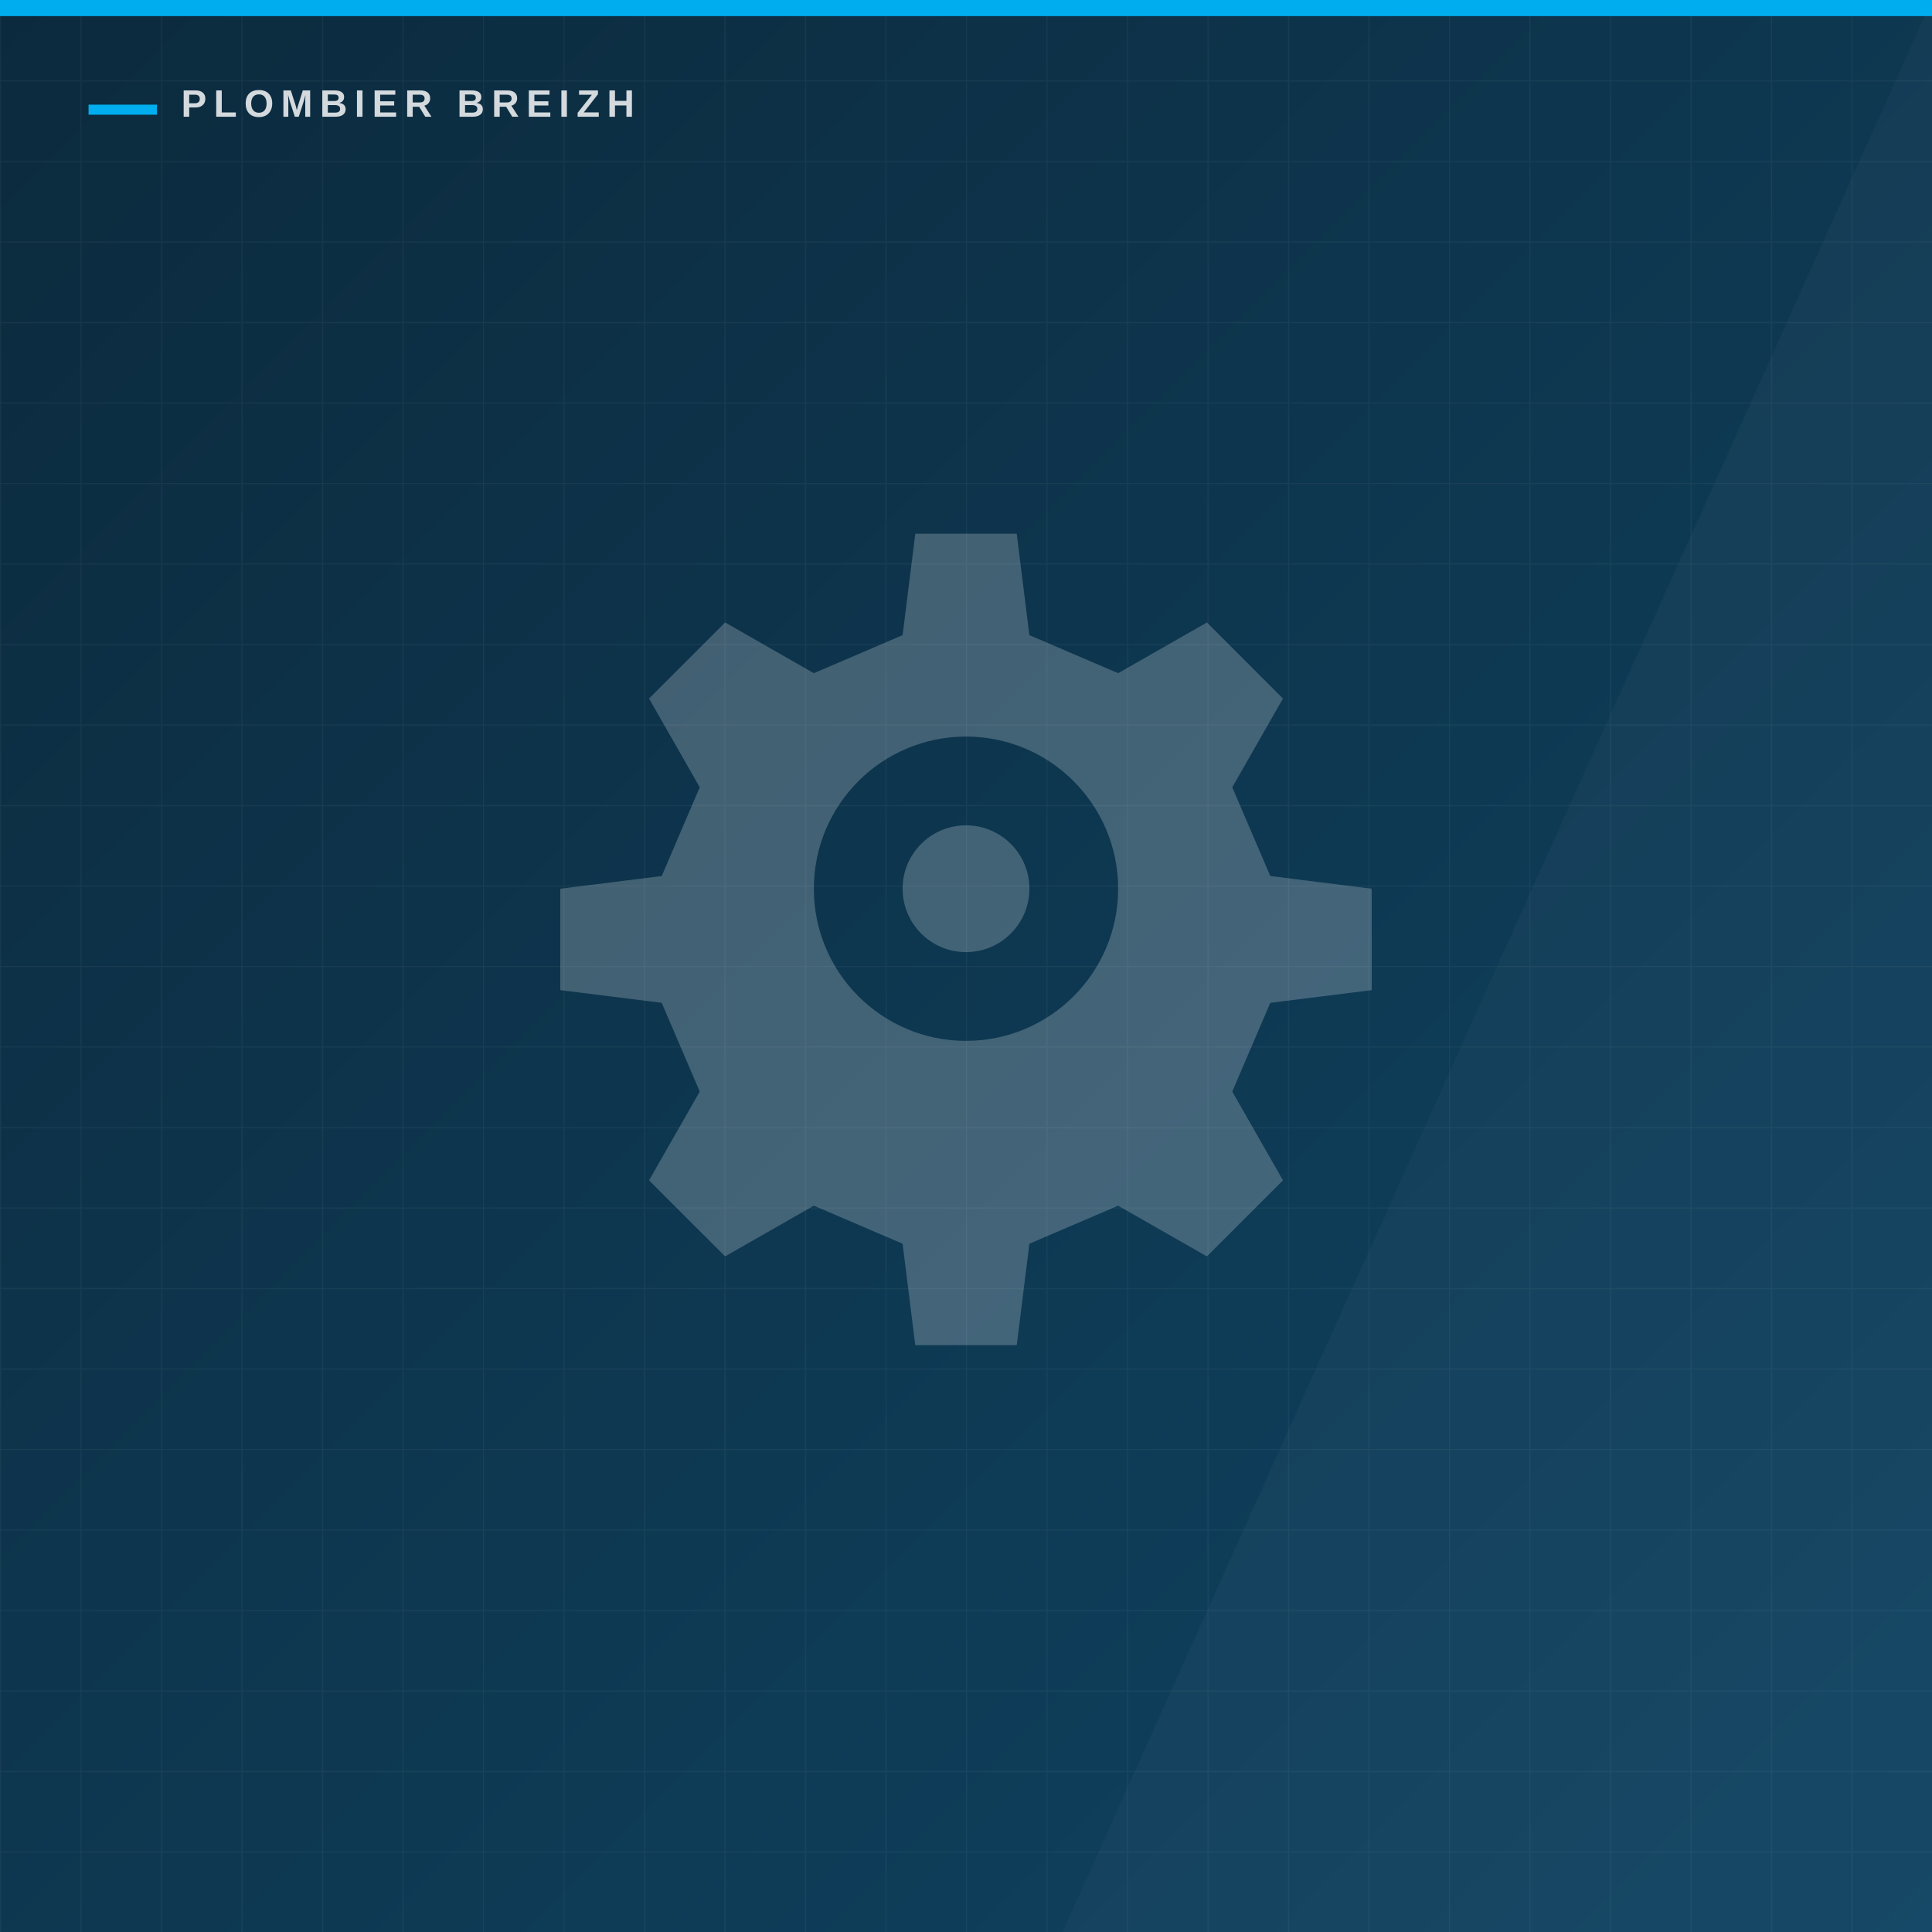
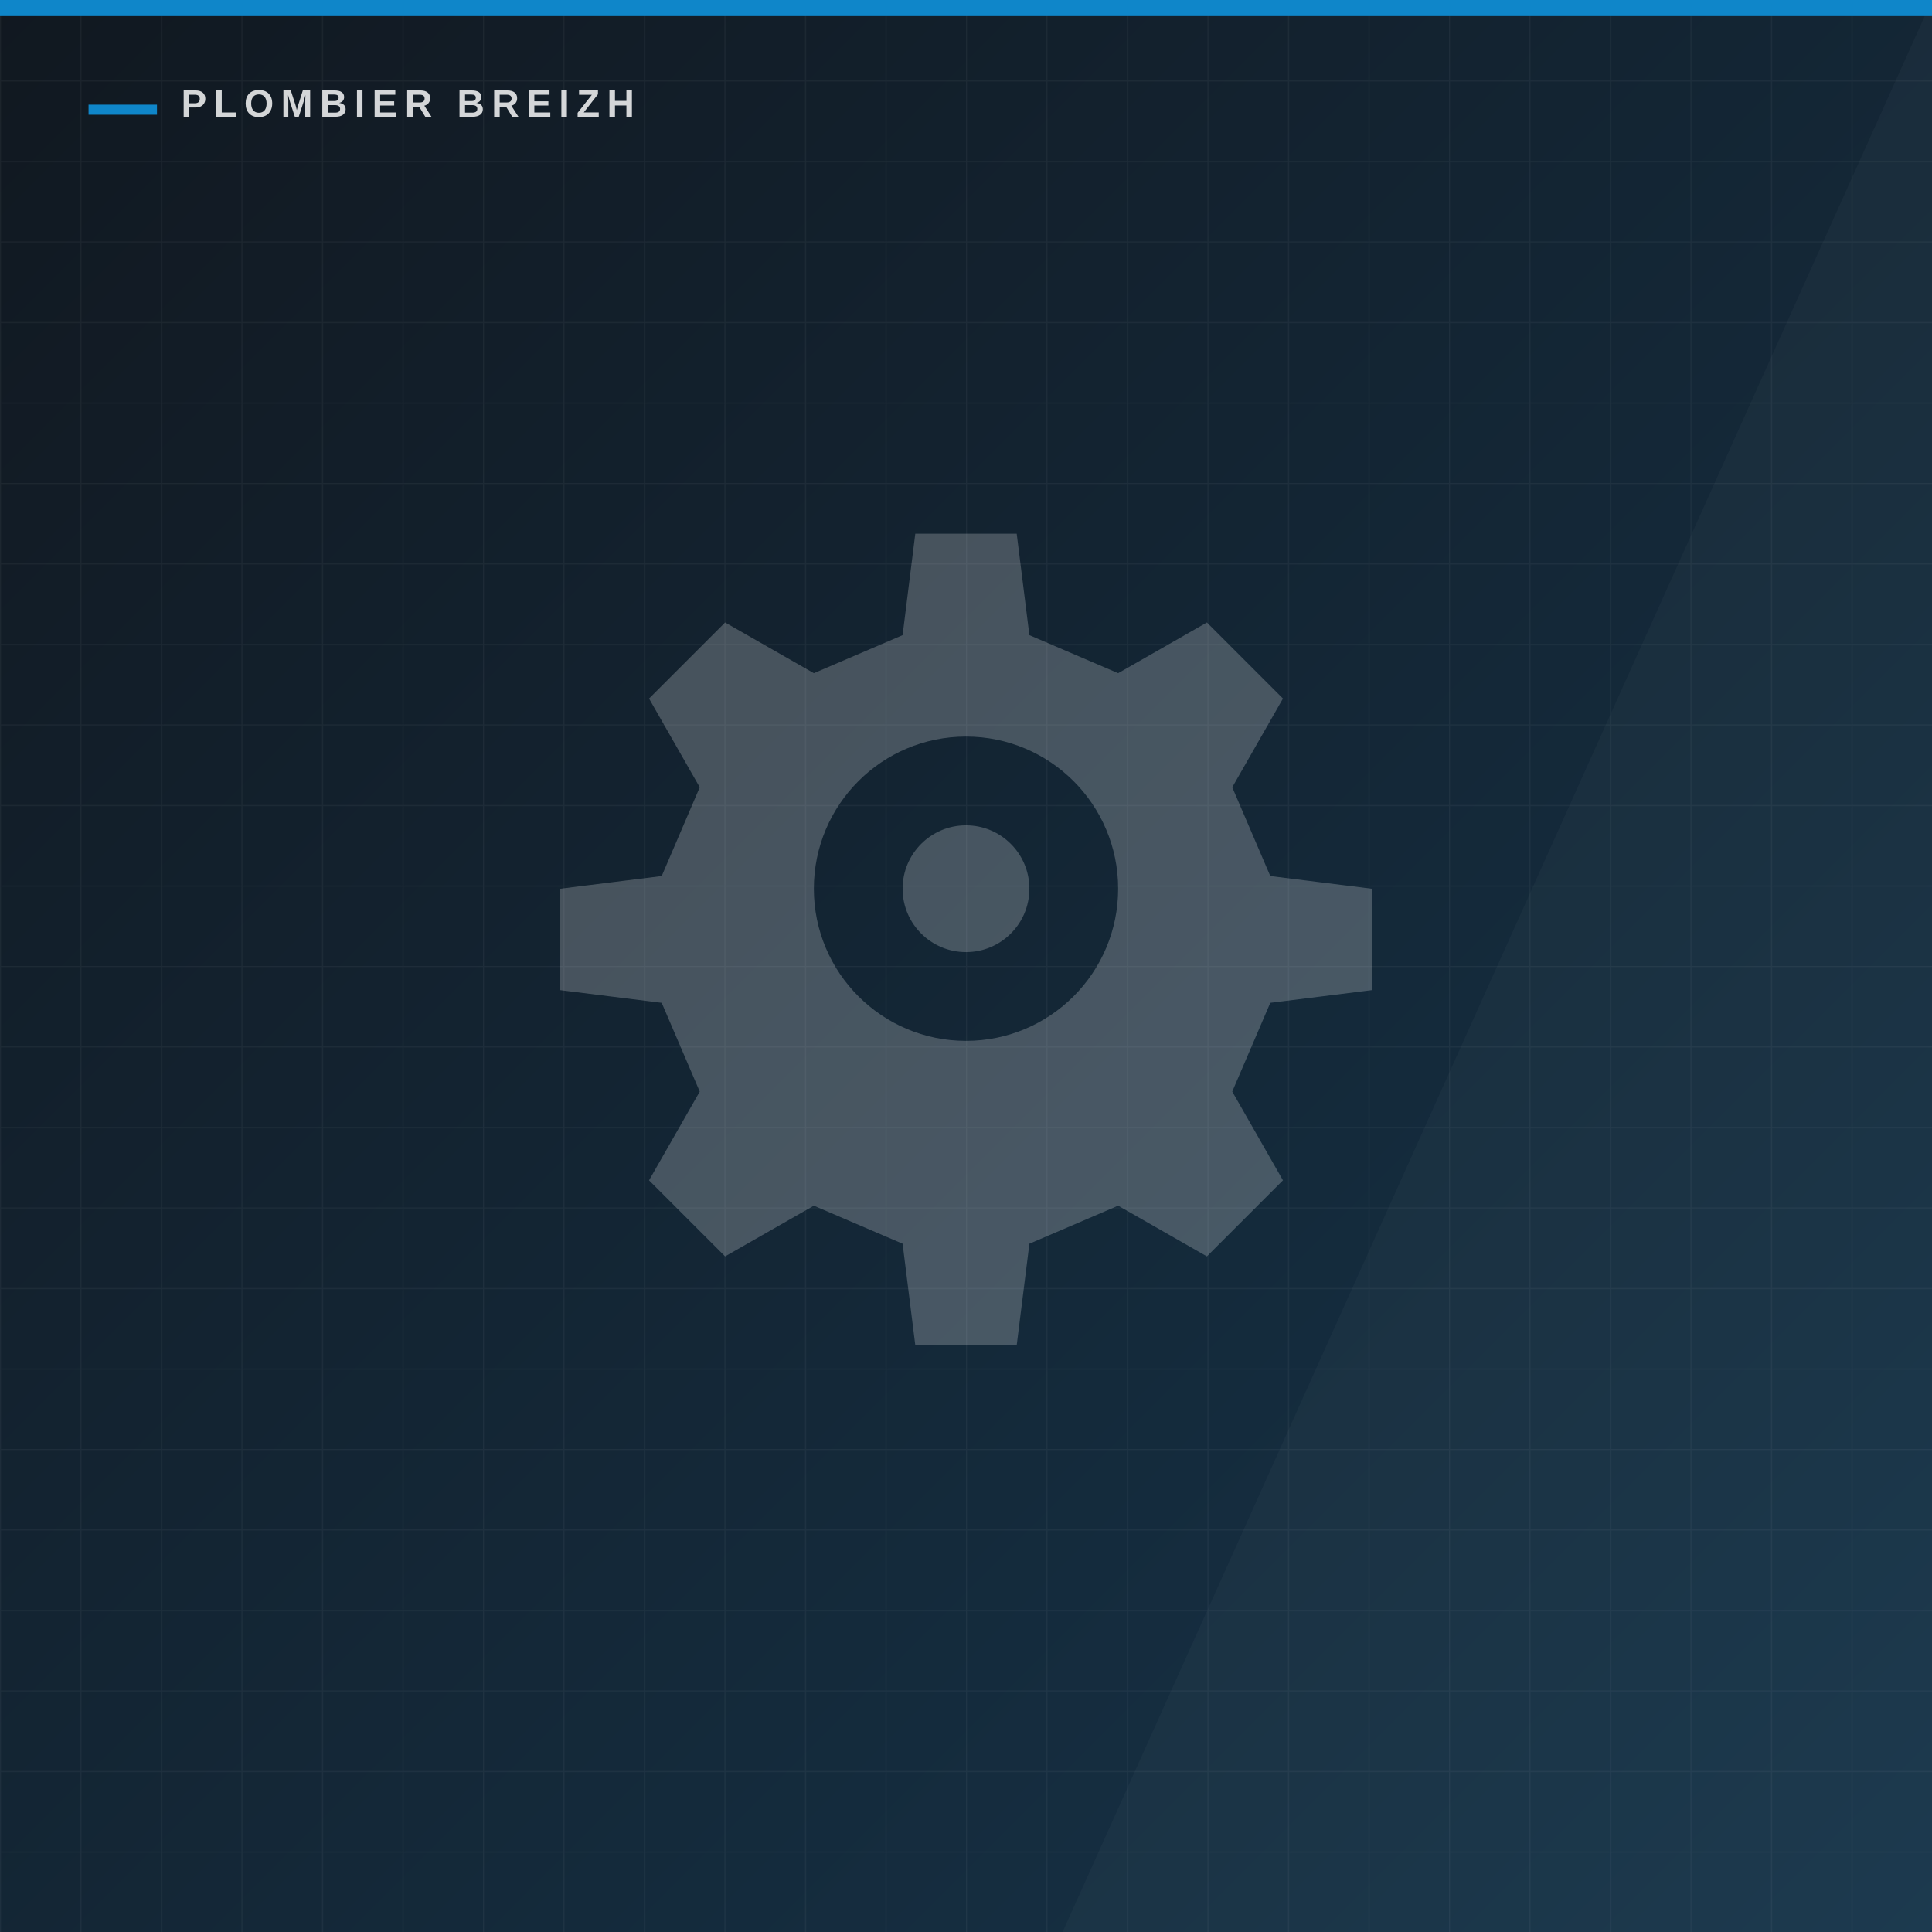
<svg xmlns="http://www.w3.org/2000/svg" viewBox="0 0 960 960" width="960" height="960" role="presentation">
  <defs>
    <linearGradient id="g" x1="0" y1="0" x2="1" y2="1">
-       <stop offset="0" stop-color="#0C2A3D" />
-       <stop offset="1" stop-color="#0F4463" />
+       <stop offset="0" stop-color="#111820" />
+       <stop offset="1" stop-color="#16344A" />
    </linearGradient>
    <pattern id="p" width="40" height="40" patternUnits="userSpaceOnUse">
      <path d="M40 0H0v40" fill="none" stroke="#FFFFFF" stroke-opacity="0.05" stroke-width="1" />
    </pattern>
  </defs>
  <rect width="960" height="960" fill="url(#g)" />
  <rect width="960" height="960" fill="url(#p)" />
  <path d="M960 0 L960 960 L528 960 Z" fill="#FFFFFF" fill-opacity="0.03" />
-   <rect x="0" y="0" width="960" height="8" fill="#00AEEF" />
+   <rect x="0" y="0" width="960" height="8" fill="#0F86C9" />
  <g transform="translate(278.4 240) scale(6.300)">
    <path d="M32 20a12 12 0 1 0 0 24 12 12 0 0 0 0-24Zm0 7a5 5 0 1 1 0 10 5 5 0 0 1 0-10ZM28 4h8l1 8 7 3 7-4 6 6-4 7 3 7 8 1v8l-8 1-3 7 4 7-6 6-7-4-7 3-1 8h-8l-1-8-7-3-7 4-6-6 4-7-3-7-8-1v-8l8-1 3-7-4-7 6-6 7 4 7-3 1-8Z" fill="#FFFFFF" fill-opacity="0.22" />
  </g>
  <g transform="translate(44 78)">
-     <rect x="0" y="-26" width="34" height="5" fill="#00AEEF" />
+     <rect x="0" y="-26" width="34" height="5" fill="#0F86C9" />
    <text x="46" y="-20" font-family="Segoe UI,Helvetica Neue,Arial,sans-serif" font-size="19" font-weight="700" letter-spacing="3.5" fill="#FFFFFF" fill-opacity="0.82">PLOMBIER BREIZH</text>
  </g>
</svg>
